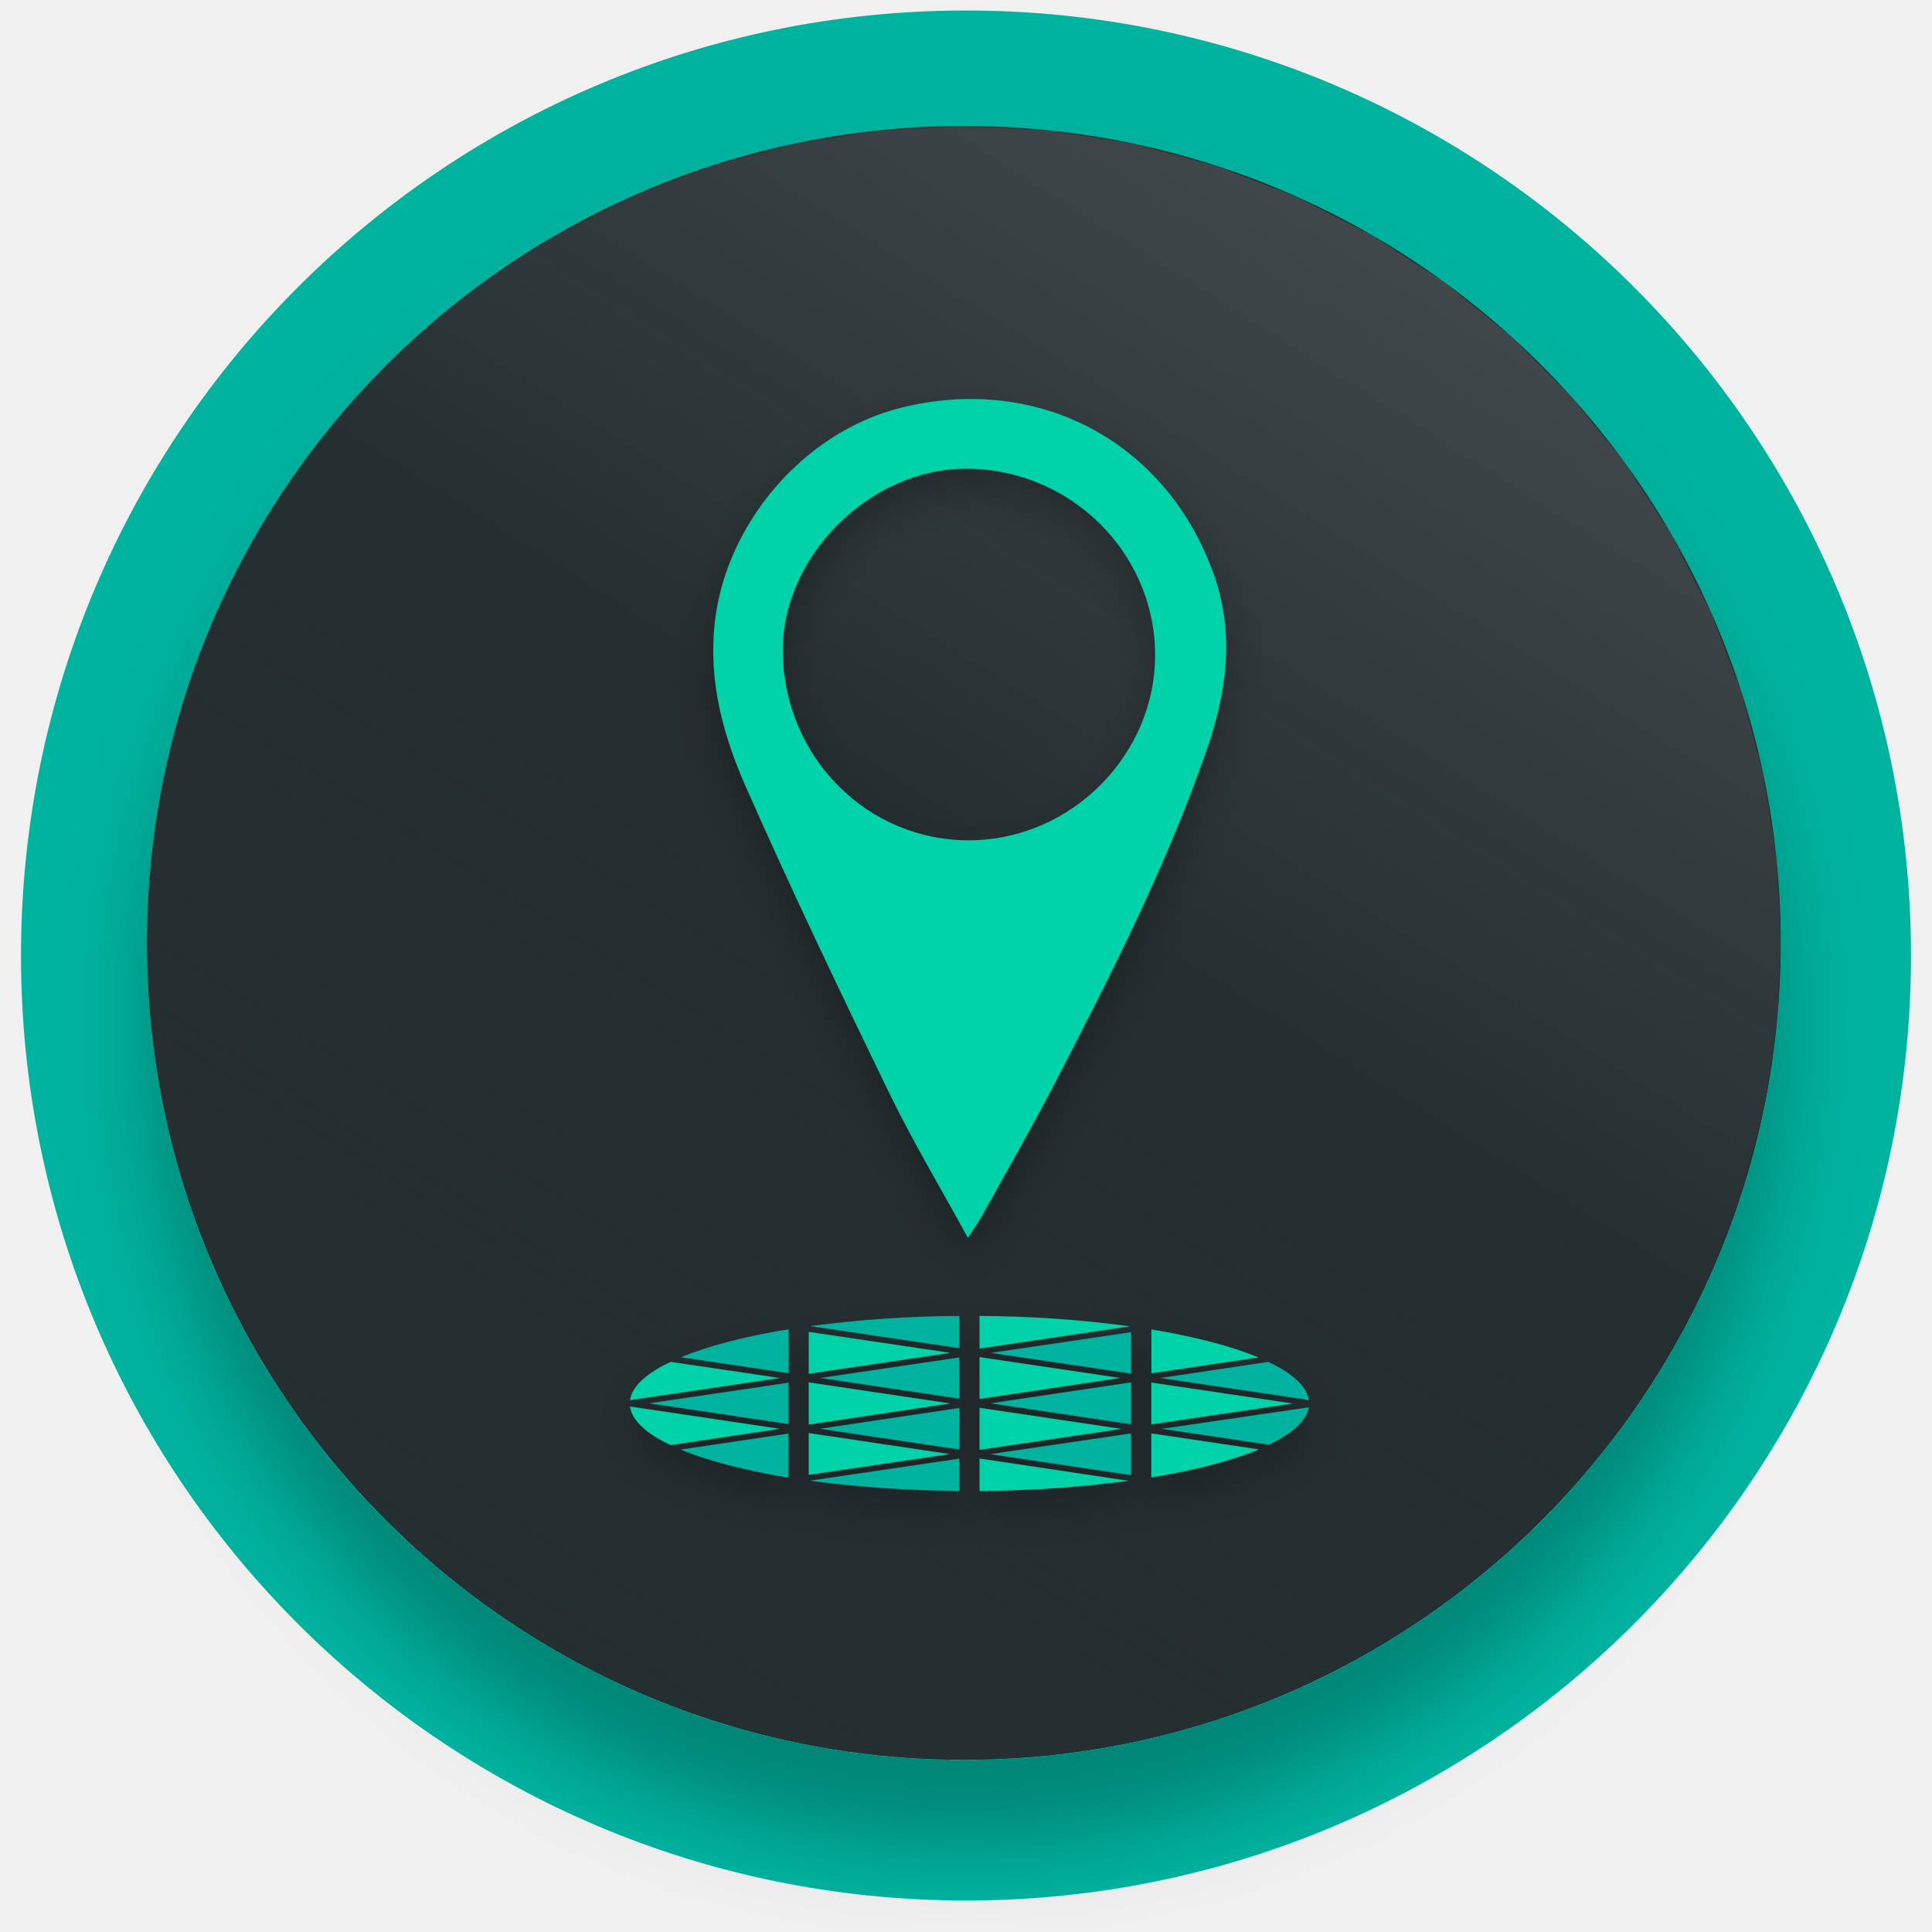
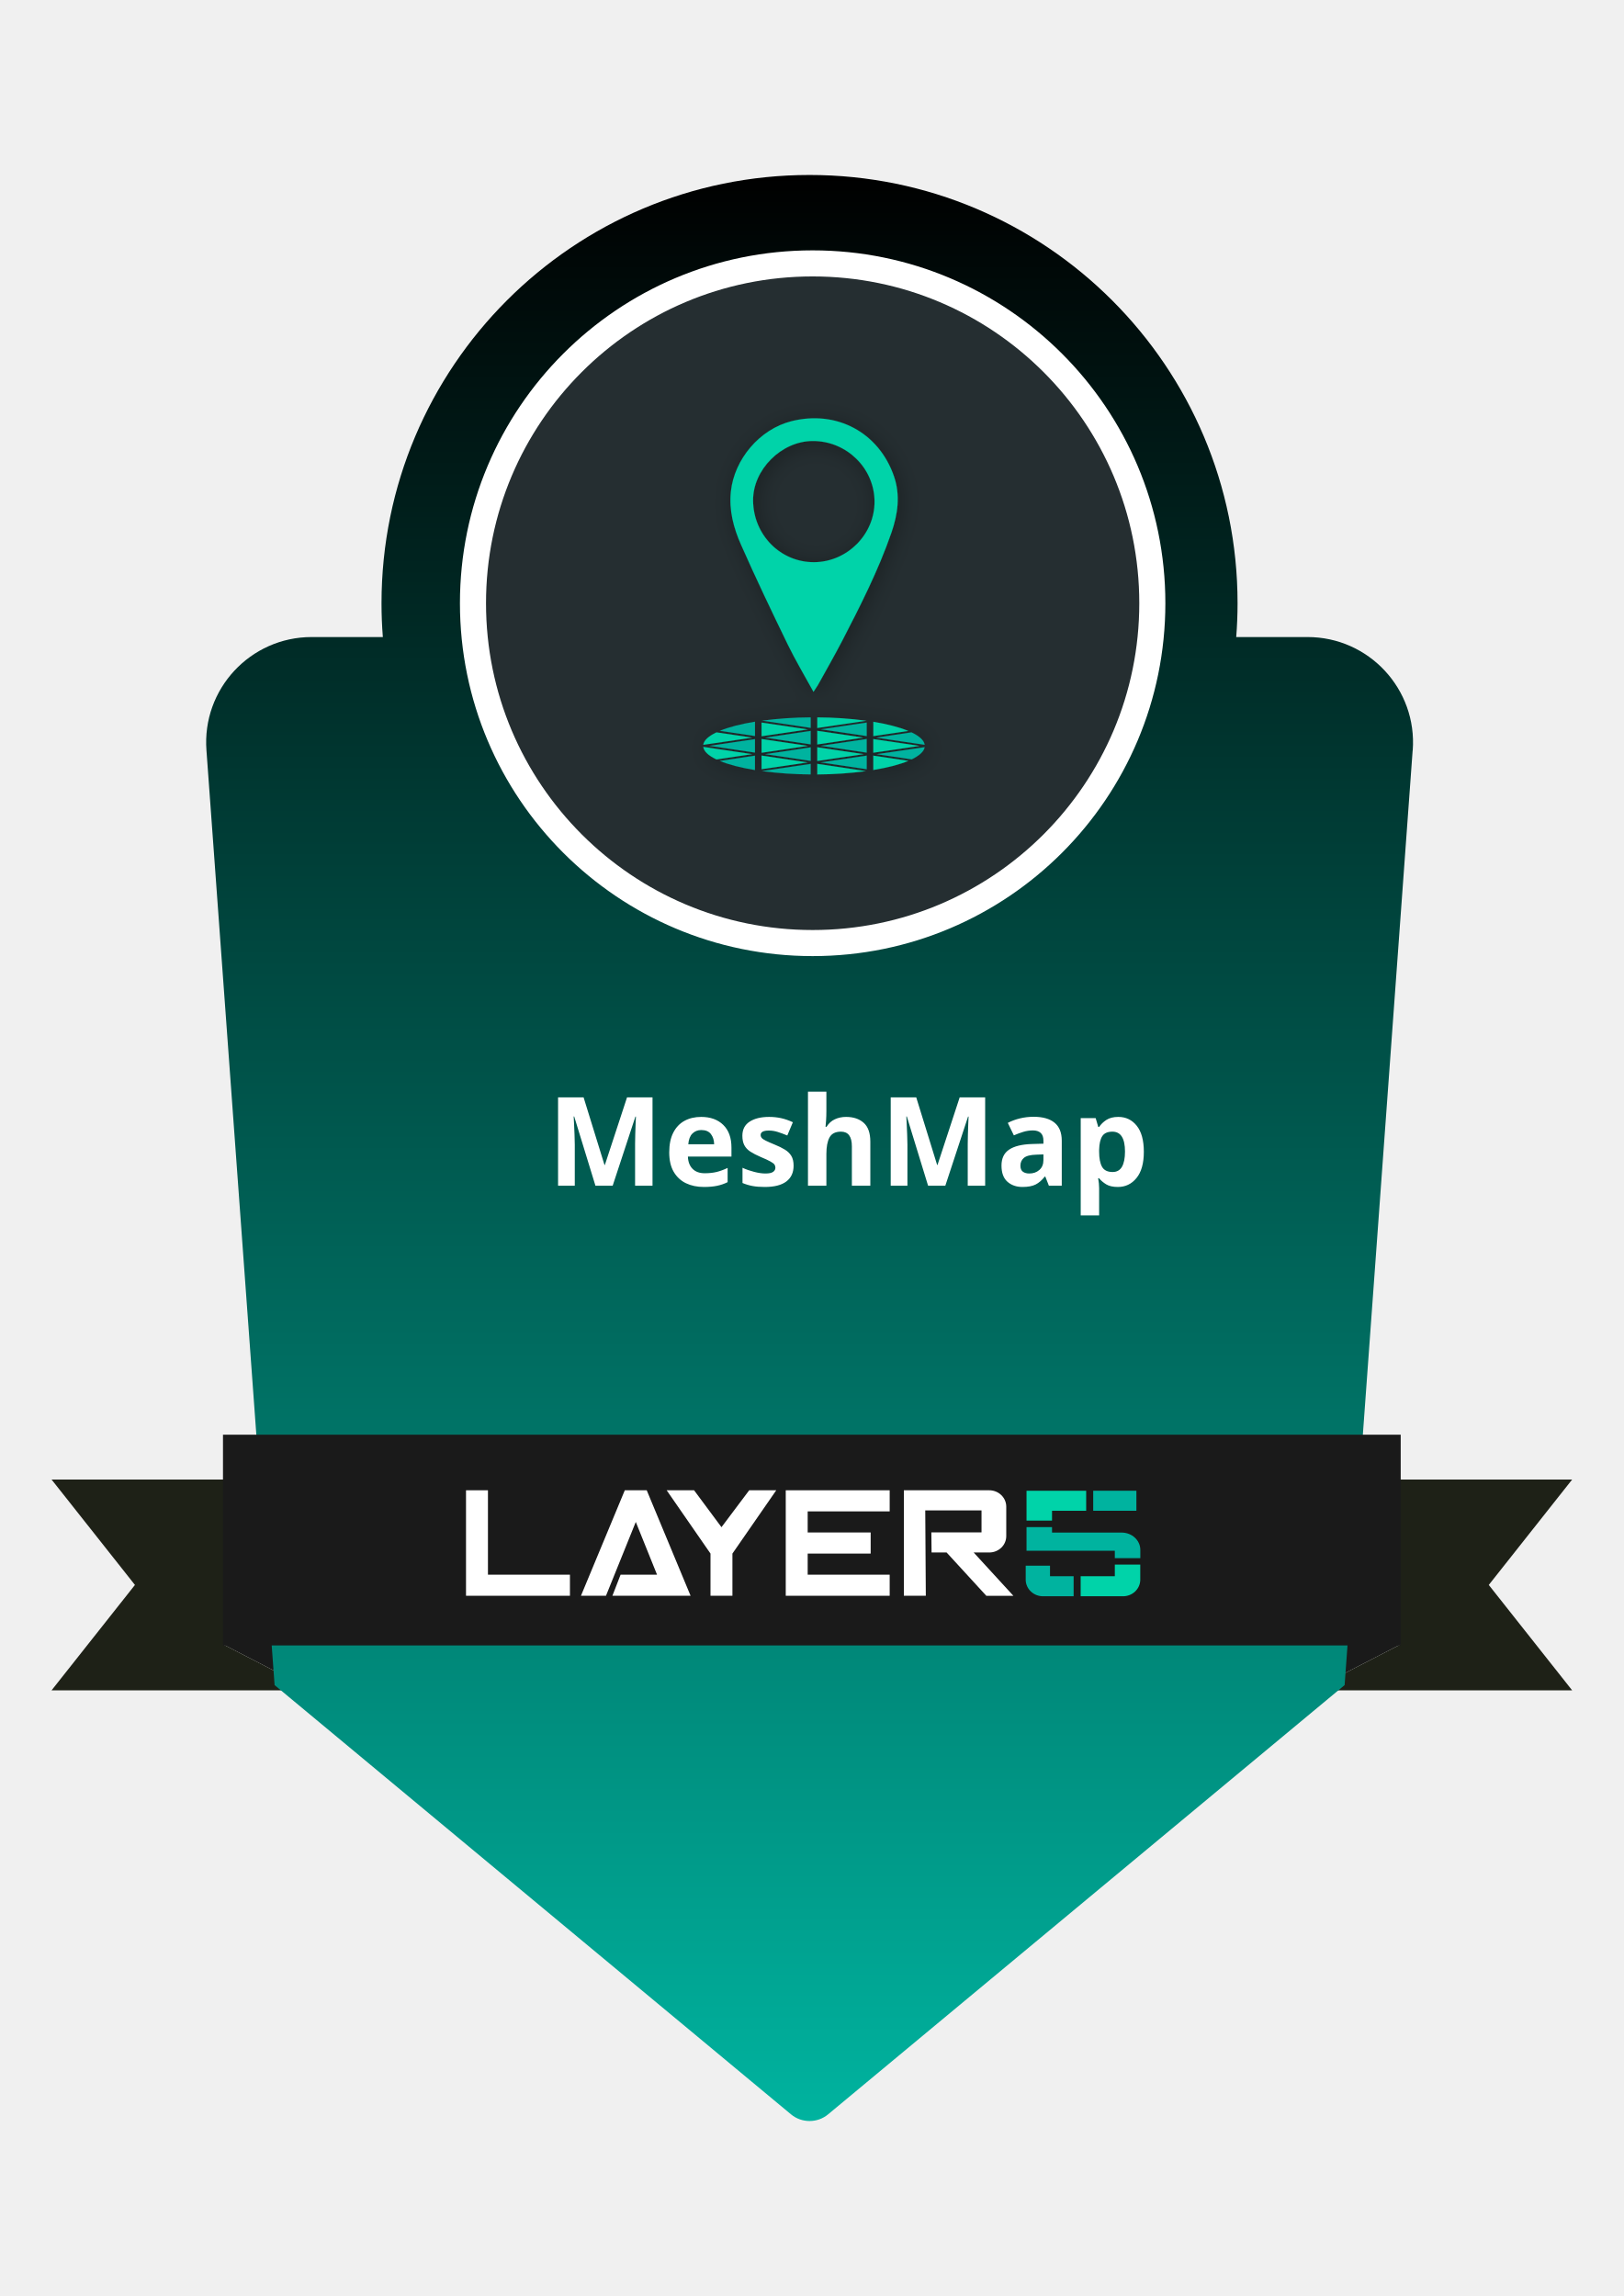
- <svg xmlns="http://www.w3.org/2000/svg" width="90" height="90" viewBox="0 0 90 92" fill="none">
-   <circle cx="45" cy="45.5" r="45" fill="#00B39F" />
-   <g filter="url(#filter0_d_16047_38720)">
-     <circle cx="44.9" cy="44.9" r="38.9" fill="#252E31" />
+ <svg xmlns="http://www.w3.org/2000/svg" id="Layer_1" data-name="Layer 1" viewBox="0 0 595.28 841.89">
+   <defs>
+     <style>
+       .cls-1 {
+         fill: #00b39f;
+       }
+ 
+       .cls-2, .cls-3 {
+         fill: #fff;
+       }
+ 
+       .cls-4 {
+         filter: url(#drop-shadow-1);
+       }
+ 
+       .cls-5 {
+         fill: #00d3a9;
+       }
+ 
+       .cls-6 {
+         clip-path: url(#clippath);
+       }
+ 
+       .cls-7 {
+         fill: #a20e30;
+       }
+ 
+       .cls-8 {
+         fill: #1e2117;
+       }
+ 
+       .cls-9 {
+         fill: none;
+       }
+ 
+       .cls-10 {
+         fill: #252e31;
+         stroke: #fff;
+         stroke-width: 9.56px;
+       }
+ 
+       .cls-11 {
+         fill: #1a1a1a;
+       }
+ 
+       .cls-12 {
+         fill: url(#linear-gradient);
+       }
+ 
+       .cls-3 {
+         font-family: QanelasSoft-SemiBold, 'Qanelas Soft';
+         font-size: 45.37px;
+         font-weight: 600;
+       }
+     </style>
+     <clipPath id="clippath">
+       <rect class="cls-9" x="18.91" y="64.17" width="557.47" height="713.56" />
+     </clipPath>
+     <linearGradient id="linear-gradient" x1="296.79" y1="777.94" x2="296.79" y2="64.39" gradientTransform="translate(0 842.11) scale(1 -1)" gradientUnits="userSpaceOnUse">
+       <stop offset="0" stop-color="#000" />
+       <stop offset="1" stop-color="#00b39f" />
+     </linearGradient>
+     <filter id="drop-shadow-1" filterUnits="userSpaceOnUse">
+       <feOffset dx="1" dy="1" />
+       <feGaussianBlur result="blur" stdDeviation="4" />
+       <feFlood flood-color="#000" flood-opacity=".3" />
+       <feComposite in2="blur" operator="in" />
+       <feComposite in="SourceGraphic" />
+     </filter>
+   </defs>
+   <g id="MeshMap">
+     <g class="cls-6">
+       <g>
+         <path class="cls-11" d="m480.86,602.94v16.86l32.66-16.86h-32.66Z" />
+         <path class="cls-11" d="m114.42,619.8v-16.86h-32.66l32.66,16.86Z" />
+         <path class="cls-8" d="m576.37,542.52H18.91l30.56,38.64-30.56,38.64h95.51l-32.66-16.86h32.66v-19.01h366.44v19.01h32.66l-32.66,16.86h95.51l-30.56-38.64,30.56-38.64Z" />
+         <path class="cls-12" d="m517.9,275.16l-24.94,342.73-189.33,157.36c-3.92,3.3-9.75,3.3-13.67,0l-189.29-157.36-24.98-342.73c-1.69-22.44,16.06-41.57,38.57-41.57h26.1c-.33-4.09-.49-8.22-.49-12.4,0-86.74,70.28-157.03,156.92-157.03s156.92,70.29,156.92,157.03c0,4.17-.17,8.31-.49,12.4h26.14c22.51,0,40.26,19.13,38.57,41.57Z" />
+         <path class="cls-10" d="m297.93,345.8c68.78,0,124.53-55.79,124.53-124.61s-55.75-124.61-124.53-124.61-124.53,55.79-124.53,124.61,55.75,124.61,124.53,124.61Z" />
+         <g class="cls-4">
+           <path class="cls-5" d="m299.63,267.97v5l16.82-2.51-16.82-2.49Z" />
+           <path class="cls-5" d="m299.63,274.01v5.02l16.97-2.5-16.97-2.52Z" />
+           <path class="cls-1" d="m297.2,272.94v-4.93l-16.61,2.46,16.61,2.47Z" />
+           <path class="cls-1" d="m263.9,279.01c3.26,1.35,7.67,2.5,12.88,3.35v-5.27l-12.88,1.92Z" />
+           <path class="cls-1" d="m297.21,279.01v-4.97l-16.65,2.49,16.65,2.48Z" />
+           <path class="cls-5" d="m279.2,282.05l16.86-2.49-16.86-2.51v5Z" />
+           <path class="cls-1" d="m317.75,282.06v-4.99l-16.84,2.48,16.84,2.51Z" />
+           <path class="cls-1" d="m334.24,278.44c2.8-1.35,4.49-2.87,4.76-4.47l-17.55,2.57,12.79,1.9Z" />
+           <path class="cls-5" d="m320.17,276l16.92-2.49-16.92-2.51v5Z" />
+           <path class="cls-1" d="m317.75,269.91v-4.96l-16.76,2.47,16.76,2.48Z" />
+           <path class="cls-1" d="m317.74,275.98v-5.01l-16.79,2.5,16.79,2.5Z" />
+           <path class="cls-5" d="m279.2,270.98v5.04l16.92-2.52-16.92-2.52Z" />
+           <path class="cls-1" d="m297.21,263.04c-5.96.03-11.92.43-17.83,1.21l17.83,2.64v-3.86Z" />
+           <path class="cls-5" d="m279.2,264.95v5.01l16.93-2.5-16.93-2.51Z" />
+           <path class="cls-1" d="m276.79,264.63c-5.21.85-9.63,1.99-12.89,3.35l12.89,1.9v-5.26Z" />
+           <path class="cls-5" d="m317.64,264.28c-5.97-.8-11.99-1.21-18.01-1.24v3.9l18.01-2.66Z" />
+           <path class="cls-5" d="m257.82,273.86c.22,1.67,1.95,3.24,4.85,4.62l13.05-1.95-17.91-2.67Z" />
+           <path class="cls-5" d="m262.67,268.54c-2.89,1.36-4.62,2.92-4.85,4.58l17.92-2.65-13.07-1.93Z" />
+           <path class="cls-1" d="m279.34,282.74c5.92.78,11.89,1.19,17.86,1.22v-3.85l-17.86,2.63Z" />
+           <path class="cls-5" d="m332.98,268.01c-3.24-1.35-7.62-2.49-12.8-3.35v5.25l12.8-1.89Z" />
+           <path class="cls-5" d="m320.17,282.34c5.21-.85,9.62-2,12.86-3.35l-12.86-1.91v5.27Z" />
+           <path class="cls-1" d="m339,273.09c-.25-1.64-1.97-3.19-4.84-4.55l-12.9,1.93,17.74,2.63Z" />
+           <path class="cls-5" d="m299.63,283.97c5.96-.03,11.91-.43,17.82-1.21l-17.82-2.67v3.88Z" />
+           <path class="cls-1" d="m276.78,275.97v-4.95l-16.66,2.46,16.66,2.48Z" />
+           <path class="cls-5" d="m298.24,253.69c-3.35-6.09-6.64-11.62-9.45-17.39-5.88-12.11-11.69-24.26-17.12-36.56-2.7-6.11-4.46-12.57-3.72-19.51,1.26-11.87,10.59-22.87,22.22-25.79,16.51-4.16,32.03,4.1,37.58,20.22,2.38,6.92,1.42,13.85-.95,20.68-4.78,13.79-11.38,26.77-18.07,39.69-2.85,5.49-5.95,10.86-8.93,16.28-.4.64-.83,1.25-1.56,2.39Zm.29-47.55c12.14-.1,22.22-10.29,22.09-22.36-.12-12.21-10.29-22.12-22.67-22.08-11.5.03-21.98,10.53-21.86,21.89.13,12.61,10.12,22.66,22.44,22.55Z" />
+         </g>
+         <path class="cls-7" d="m114.42,583.9v19.01h366.44v-19.01H114.42Z" />
+         <path class="cls-11" d="m513.52,603.34H81.75v-77.27h431.77v77.27Z" />
+         <path class="cls-2" d="m178.89,546.45h-8.04v38.68h38.1v-7.73h-30.06v-30.95Z" />
+         <path class="cls-2" d="m229.06,546.45l-16.07,38.68h9.17l10.93-27.07,7.79,19.34h-13.36l-3,7.73h28.66l-16.08-38.68h-8.03Z" />
+         <path class="cls-2" d="m264.51,559.99l-10.05-13.54h-10.05l16.07,23.21v15.47h8.04v-15.47l16.07-23.21h-9.92l-10.17,13.54Z" />
+         <path class="cls-2" d="m288.07,552.54v32.59h38.1v-7.73h-30.06v-7.74h23.09v-7.74h-23.09v-7.73h30.06v-7.74h-38.1v6.09Z" />
+         <path class="cls-2" d="m339.22,553.83h20.62v8.05h-18.39l.08,7.38h5.51l14.57,15.89h9.92l-14.57-15.89h5.71c.82,0,1.63-.15,2.39-.46s1.45-.74,2.03-1.3c.58-.56,1.04-1.22,1.35-1.95.31-.73.47-1.51.47-2.3v-10.79c0-1.59-.66-3.12-1.83-4.25-1.17-1.13-2.76-1.76-4.42-1.76h-31.28v38.68h8.04l-.21-31.3Z" />
+         <path class="cls-1" d="m416.62,546.62h-15.83v7.34h15.83v-7.34Z" />
+         <path class="cls-1" d="m418.06,571.34v-3.04c0-3.5-3.06-6.34-6.86-6.34h-25.51v-2h-9.35v8.66h32.37v2.71h9.35Z" />
+         <path class="cls-5" d="m385.69,557.57v-3.6h12.52v-7.34h-21.87v10.94h9.35Z" />
+         <path class="cls-5" d="m408.71,573.7v4.27h-12.52v7.34h15.43c1.68.03,3.29-.59,4.49-1.71,1.21-1.12,1.9-2.65,1.93-4.27v-5.63h-9.33Z" />
+         <path class="cls-1" d="m384.95,574.1v3.87h8.66v7.34h-11.14c-1.68.03-3.29-.59-4.5-1.71-1.2-1.12-1.9-2.66-1.93-4.27v-5.23h8.9Z" />
+       </g>
+       <text class="cls-3" transform="translate(200.52 434.78)">
+         <tspan x="0" y="0">MeshMap</tspan>
+       </text>
+     </g>
  </g>
-   <path d="M44.9 6L48.966 6.213L52.988 6.85L56.921 7.904L60.722 9.363L64.35 11.212L67.765 13.429L70.929 15.992L73.808 18.871L76.371 22.035L78.588 25.45L80.437 29.078L81.896 32.879L82.95 36.812L83.587 40.834L83.8 44.9L83.587 48.966L82.95 52.988L81.896 56.921L80.437 60.722L78.588 64.35L76.371 67.765L73.808 70.929L70.929 73.808L67.765 76.371L64.35 78.588L60.722 80.437L56.921 81.896L52.988 82.95L48.966 83.587L44.9 83.8L40.834 83.587L36.812 82.95L32.879 81.896L29.078 80.437L25.45 78.588L22.035 76.371L18.871 73.808L15.992 70.929L13.429 67.765L11.212 64.35L9.363 60.722L7.904 56.921L6.85 52.988L6.213 48.966L6 44.9L6.213 40.834L6.85 36.812L7.904 32.879L9.363 29.078L11.212 25.45L13.429 22.035L15.992 18.871L18.871 15.992L22.035 13.429L25.45 11.212L29.078 9.363L32.879 7.904L36.812 6.85L40.834 6.213L44.9 6Z" fill="url(#paint0_linear_16047_38720)" />
-   <g filter="url(#filter1_d_16047_38720)">
-     <path d="M45.645 64.625V66.616L52.34 65.618L45.645 64.625Z" fill="#00D3A9" />
-     <path d="M45.645 67.039V69.039L52.401 68.044L45.645 67.039Z" fill="#00D3A9" />
-     <path d="M44.682 66.602V64.641L38.07 65.618L44.682 66.602Z" fill="#00B39F" />
-     <path d="M31.419 69.028C32.716 69.566 34.473 70.023 36.549 70.364V68.266L31.419 69.028Z" fill="#00B39F" />
-     <path d="M44.682 69.025V67.047L38.054 68.037L44.682 69.025Z" fill="#00B39F" />
-     <path d="M37.511 70.232L44.224 69.242L37.511 68.242V70.232Z" fill="#00D3A9" />
-     <path d="M52.86 70.245V68.258L46.158 69.246L52.86 70.245Z" fill="#00B39F" />
-     <path d="M59.427 68.796C60.542 68.261 61.216 67.654 61.323 67.016L54.334 68.04L59.427 68.796Z" fill="#00B39F" />
-     <path d="M53.825 67.827L60.56 66.835L53.825 65.836V67.827Z" fill="#00D3A9" />
-     <path d="M52.86 65.411V63.438L46.189 64.423L52.86 65.411Z" fill="#00B39F" />
-     <path d="M52.86 67.821V65.828L46.174 66.825L52.86 67.821Z" fill="#00B39F" />
-     <path d="M37.511 65.828V67.836L44.248 66.831L37.511 65.828Z" fill="#00D3A9" />
-     <path d="M44.682 62.664C42.308 62.674 39.936 62.836 37.583 63.148L44.682 64.2V62.664Z" fill="#00B39F" />
-     <path d="M37.511 63.422V65.416L44.254 64.421L37.511 63.422Z" fill="#00D3A9" />
-     <path d="M36.556 63.297C34.482 63.635 32.722 64.091 31.425 64.632L36.556 65.391V63.297Z" fill="#00B39F" />
-     <path d="M52.816 63.157C50.438 62.839 48.043 62.675 45.645 62.664V64.216L52.816 63.157Z" fill="#00D3A9" />
-     <path d="M29 66.977C29.089 67.64 29.778 68.265 30.933 68.815L36.129 68.039L29 66.977Z" fill="#00D3A9" />
-     <path d="M30.933 64.852C29.782 65.393 29.095 66.013 29 66.674L36.135 65.619L30.933 64.852Z" fill="#00D3A9" />
-     <path d="M37.569 70.509C39.927 70.821 42.302 70.983 44.681 70.994V69.461L37.569 70.509Z" fill="#00B39F" />
-     <path d="M58.927 64.64C57.638 64.103 55.891 63.649 53.829 63.305V65.394L58.927 64.64Z" fill="#00D3A9" />
-     <path d="M53.825 70.355C55.899 70.015 57.655 69.556 58.945 69.019L53.825 68.258V70.355Z" fill="#00D3A9" />
-     <path d="M61.325 66.665C61.225 66.01 60.542 65.395 59.398 64.852L54.262 65.619L61.325 66.665Z" fill="#00B39F" />
-     <path d="M45.645 70.998C48.018 70.987 50.389 70.826 52.742 70.516L45.645 69.453V70.998Z" fill="#00D3A9" />
-     <path d="M36.549 67.813V65.844L29.917 66.825L36.549 67.813Z" fill="#00B39F" />
-     <path d="M45.093 58.944C43.759 56.517 42.447 54.317 41.33 52.018C38.989 47.199 36.676 42.361 34.514 37.461C33.437 35.028 32.736 32.458 33.033 29.693C33.534 24.967 37.248 20.589 41.878 19.424C48.453 17.77 54.631 21.057 56.841 27.473C57.789 30.23 57.406 32.987 56.464 35.706C54.561 41.196 51.934 46.364 49.269 51.509C48.136 53.697 46.899 55.833 45.713 57.991C45.553 58.248 45.382 58.488 45.093 58.944ZM45.208 40.014C50.041 39.972 54.053 35.915 54.006 31.11C53.958 26.247 49.909 22.303 44.977 22.318C40.398 22.331 36.227 26.509 36.275 31.034C36.326 36.056 40.304 40.055 45.208 40.014Z" fill="#00D3A9" />
-   </g>
-   <defs>
-     <filter id="filter0_d_16047_38720" x="2" y="6" width="85.8" height="85.797" filterUnits="userSpaceOnUse" color-interpolation-filters="sRGB">
-       <feFlood flood-opacity="0" result="BackgroundImageFix" />
-       <feColorMatrix in="SourceAlpha" type="matrix" values="0 0 0 0 0 0 0 0 0 0 0 0 0 0 0 0 0 0 127 0" result="hardAlpha" />
-       <feOffset dy="4" />
-       <feGaussianBlur stdDeviation="2" />
-       <feComposite in2="hardAlpha" operator="out" />
-       <feColorMatrix type="matrix" values="0 0 0 0 0 0 0 0 0 0 0 0 0 0 0 0 0 0 0.25 0" />
-       <feBlend mode="normal" in2="BackgroundImageFix" result="effect1_dropShadow_16047_38720" />
-       <feBlend mode="normal" in="SourceGraphic" in2="effect1_dropShadow_16047_38720" result="shape" />
-     </filter>
-     <filter id="filter1_d_16047_38720" x="27" y="18" width="36.325" height="56" filterUnits="userSpaceOnUse" color-interpolation-filters="sRGB">
-       <feFlood flood-opacity="0" result="BackgroundImageFix" />
-       <feColorMatrix in="SourceAlpha" type="matrix" values="0 0 0 0 0 0 0 0 0 0 0 0 0 0 0 0 0 0 127 0" result="hardAlpha" />
-       <feOffset dy="1" />
-       <feGaussianBlur stdDeviation="1" />
-       <feComposite in2="hardAlpha" operator="out" />
-       <feColorMatrix type="matrix" values="0 0 0 0 0 0 0 0 0 0 0 0 0 0 0 0 0 0 0.25 0" />
-       <feBlend mode="normal" in2="BackgroundImageFix" result="effect1_dropShadow_16047_38720" />
-       <feBlend mode="normal" in="SourceGraphic" in2="effect1_dropShadow_16047_38720" result="shape" />
-     </filter>
-     <linearGradient id="paint0_linear_16047_38720" x1="72.552" y1="2.016" x2="20.998" y2="83.8" gradientUnits="userSpaceOnUse">
-       <stop stop-color="white" stop-opacity="0.17" />
-       <stop offset="0.486" stop-color="#252E31" stop-opacity="0.16" />
-       <stop offset="1" stop-color="#252E31" />
-     </linearGradient>
-   </defs>
</svg>
